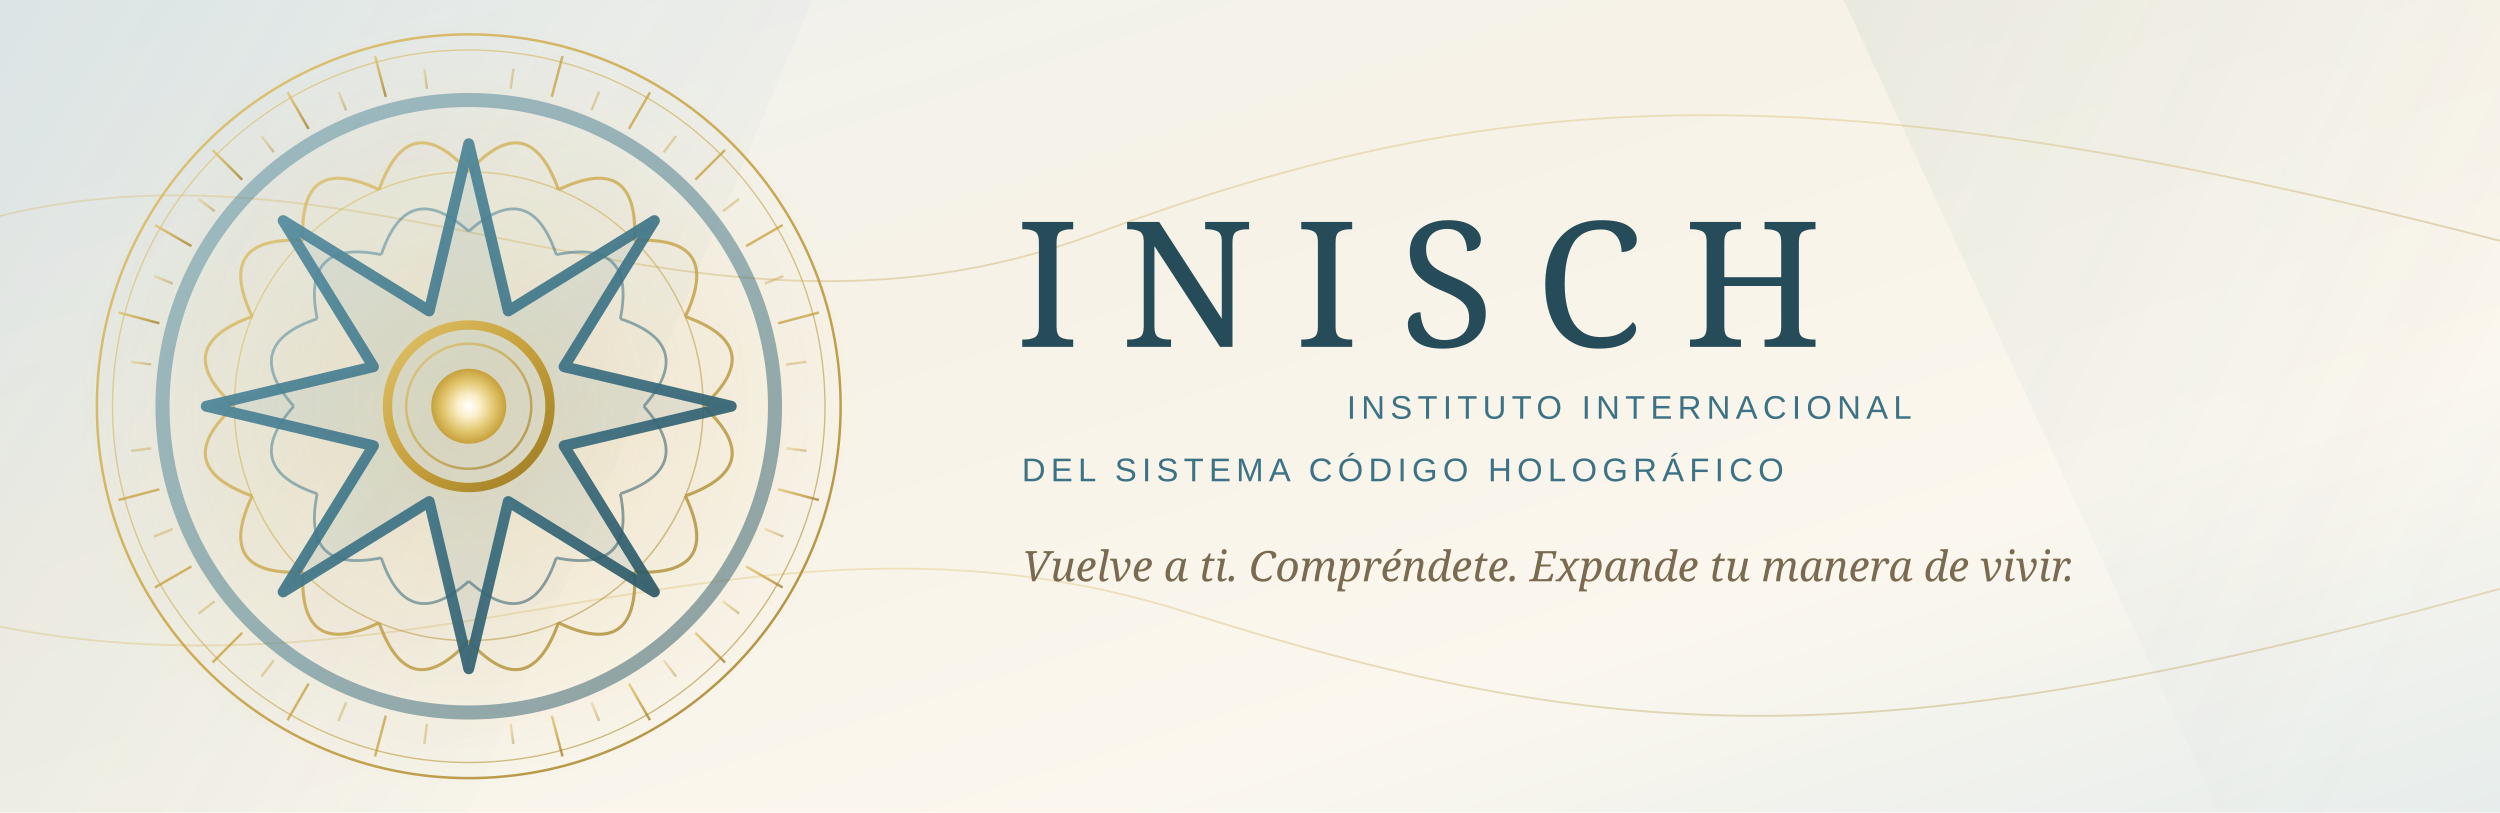
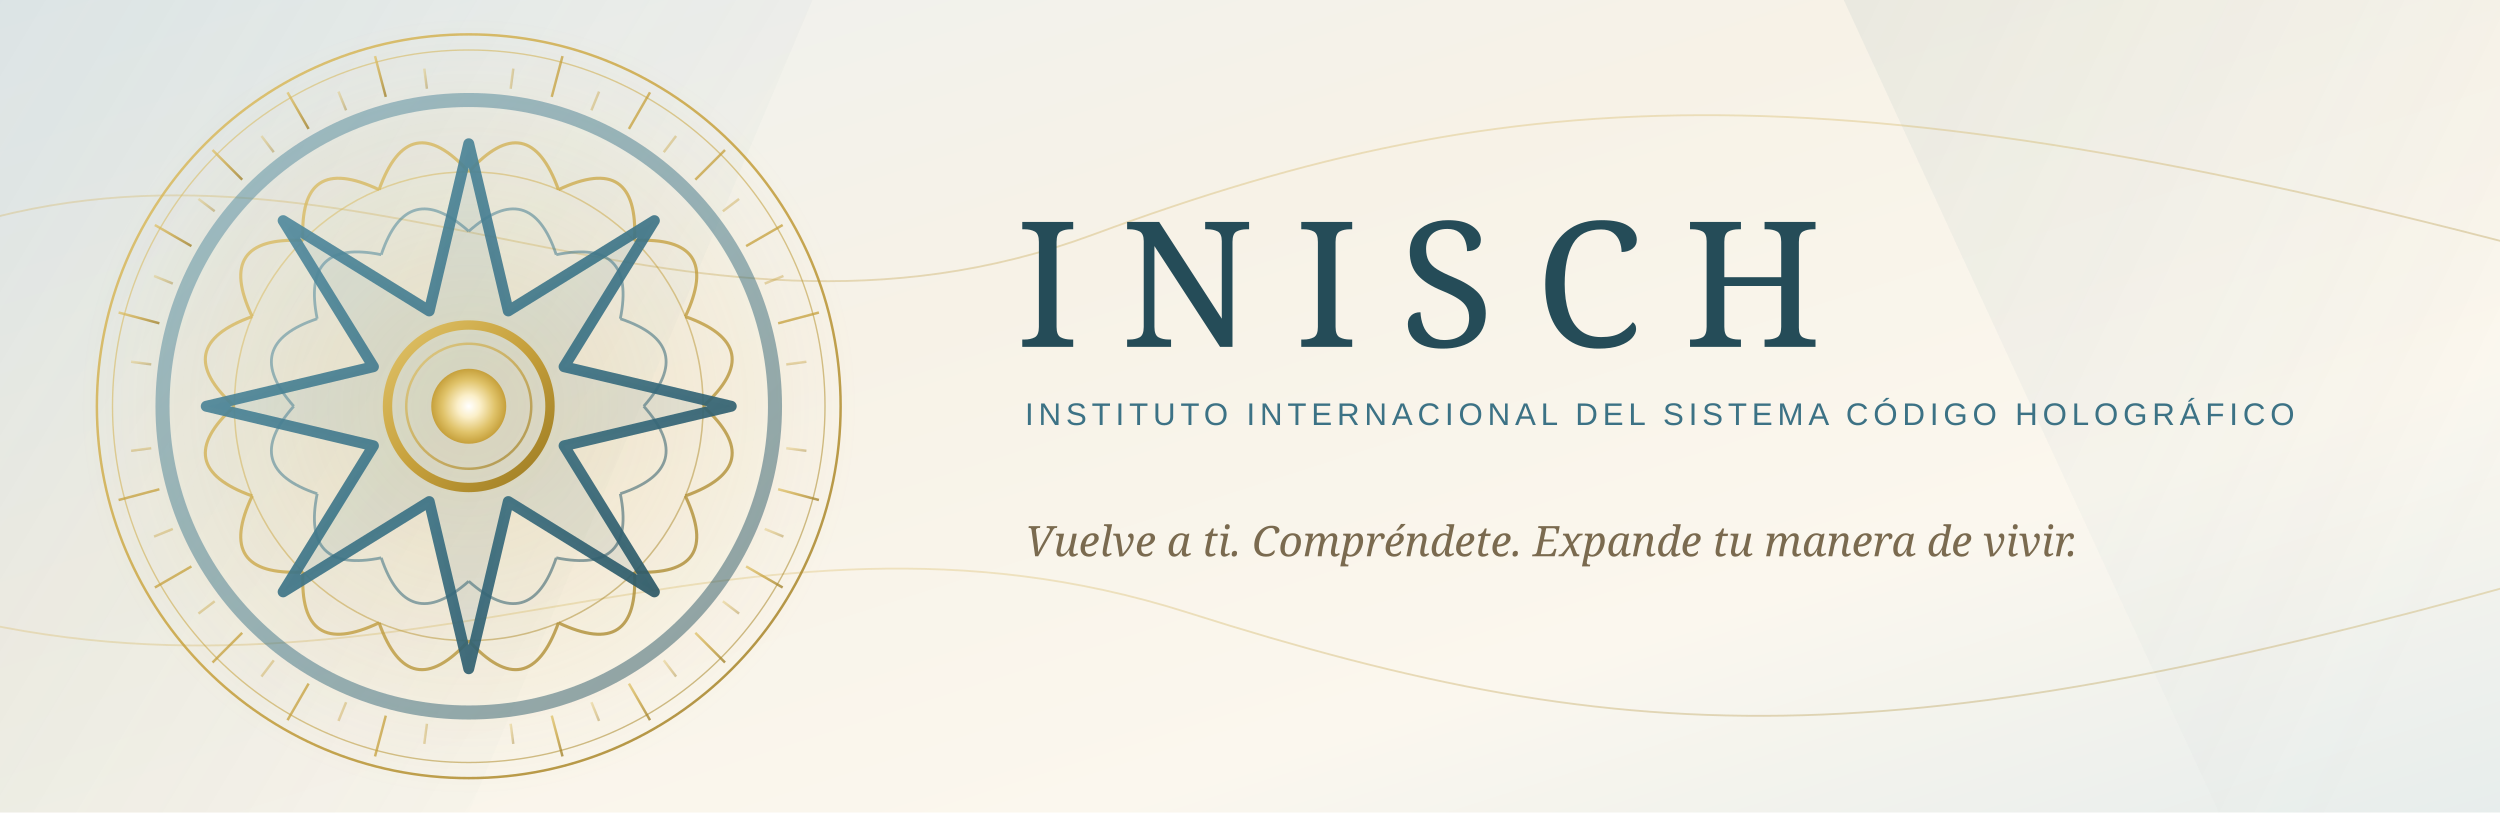
<svg xmlns="http://www.w3.org/2000/svg" viewBox="0 0 1600 520" width="1600" height="520" role="img" aria-label="INISCH — Instituto Internacional del Sistema Codigo Holografico">
  <defs>
    <linearGradient id="bg" x1="0" y1="0" x2="1" y2="1">
      <stop offset="0%" stop-color="#EDF1F0" />
      <stop offset="38%" stop-color="#F7F2E7" />
      <stop offset="72%" stop-color="#FBF7EE" />
      <stop offset="100%" stop-color="#E7EDEC" />
    </linearGradient>
    <linearGradient id="gold" x1="0" y1="0" x2="1" y2="1">
      <stop offset="0%" stop-color="#E0C36A" />
      <stop offset="50%" stop-color="#C6A03B" />
      <stop offset="100%" stop-color="#9C7B22" />
    </linearGradient>
    <linearGradient id="teal" x1="0" y1="0" x2="1" y2="1">
      <stop offset="0%" stop-color="#5A93A6" />
      <stop offset="55%" stop-color="#3C7285" />
      <stop offset="100%" stop-color="#254C58" />
    </linearGradient>
    <radialGradient id="core" cx="50%" cy="50%" r="50%">
      <stop offset="0%" stop-color="#FFFFFF" />
      <stop offset="30%" stop-color="#FBEFC9" />
      <stop offset="70%" stop-color="#E0C36A" />
      <stop offset="100%" stop-color="#C6A03B" />
    </radialGradient>
    <radialGradient id="glow" cx="50%" cy="50%" r="50%">
      <stop offset="0%" stop-color="#C6A03B" stop-opacity="0.20" />
      <stop offset="100%" stop-color="#C6A03B" stop-opacity="0" />
    </radialGradient>
    <linearGradient id="veil" x1="0" y1="0" x2="1" y2="0.6">
      <stop offset="0%" stop-color="#3C7285" stop-opacity="0.10" />
      <stop offset="100%" stop-color="#3C7285" stop-opacity="0" />
    </linearGradient>
  </defs>
  <rect width="1600" height="520" fill="url(#bg)" />
  <path d="M0,0 L520,0 L300,520 L0,520 Z" fill="url(#veil)" />
  <path d="M1180,0 L1600,0 L1600,520 L1420,520 Z" fill="url(#veil)" opacity="0.7" />
  <g stroke="url(#gold)" fill="none" opacity="0.30">
    <path d="M-40,150 C 220,60 430,250 700,150 S 1180,40 1660,170" stroke-width="1.2" />
    <path d="M-40,392 C 260,470 470,300 760,392 S 1220,486 1660,360" stroke-width="1.2" />
  </g>
  <circle cx="300" cy="260" r="250" fill="url(#glow)" />
  <g>
    <circle cx="300" cy="260" r="238" fill="none" stroke="url(#gold)" stroke-width="1.6" opacity="0.85" />
    <circle cx="300" cy="260" r="228" fill="none" stroke="url(#gold)" stroke-width="0.9" opacity="0.55" />
    <line x1="505.0" y1="260.0" x2="532.0" y2="260.0" stroke="url(#gold)" stroke-width="1.6" opacity="0.75" />
    <line x1="503.2" y1="286.8" x2="516.1" y2="288.5" stroke="url(#gold)" stroke-width="1.6" opacity="0.4" />
    <line x1="498.0" y1="313.1" x2="524.1" y2="320.0" stroke="url(#gold)" stroke-width="1.6" opacity="0.75" />
    <line x1="489.4" y1="338.5" x2="501.4" y2="343.4" stroke="url(#gold)" stroke-width="1.6" opacity="0.4" />
    <line x1="477.5" y1="362.5" x2="500.9" y2="376.0" stroke="url(#gold)" stroke-width="1.6" opacity="0.75" />
    <line x1="462.6" y1="384.8" x2="473.0" y2="392.7" stroke="url(#gold)" stroke-width="1.6" opacity="0.4" />
    <line x1="445.0" y1="405.0" x2="464.0" y2="424.0" stroke="url(#gold)" stroke-width="1.6" opacity="0.75" />
    <line x1="424.8" y1="422.6" x2="432.7" y2="433.0" stroke="url(#gold)" stroke-width="1.6" opacity="0.4" />
    <line x1="402.5" y1="437.5" x2="416.0" y2="460.9" stroke="url(#gold)" stroke-width="1.6" opacity="0.75" />
    <line x1="378.5" y1="449.4" x2="383.4" y2="461.4" stroke="url(#gold)" stroke-width="1.6" opacity="0.4" />
    <line x1="353.1" y1="458.0" x2="360.0" y2="484.1" stroke="url(#gold)" stroke-width="1.6" opacity="0.75" />
    <line x1="326.8" y1="463.2" x2="328.5" y2="476.1" stroke="url(#gold)" stroke-width="1.6" opacity="0.4" />
    <line x1="300.0" y1="465.0" x2="300.0" y2="492.0" stroke="url(#gold)" stroke-width="1.6" opacity="0.75" />
    <line x1="273.2" y1="463.2" x2="271.5" y2="476.1" stroke="url(#gold)" stroke-width="1.6" opacity="0.4" />
    <line x1="246.9" y1="458.0" x2="240.0" y2="484.1" stroke="url(#gold)" stroke-width="1.6" opacity="0.75" />
    <line x1="221.5" y1="449.4" x2="216.6" y2="461.4" stroke="url(#gold)" stroke-width="1.6" opacity="0.4" />
    <line x1="197.5" y1="437.5" x2="184.0" y2="460.9" stroke="url(#gold)" stroke-width="1.6" opacity="0.75" />
    <line x1="175.2" y1="422.6" x2="167.3" y2="433.0" stroke="url(#gold)" stroke-width="1.6" opacity="0.4" />
    <line x1="155.0" y1="405.0" x2="136.0" y2="424.0" stroke="url(#gold)" stroke-width="1.6" opacity="0.75" />
    <line x1="137.4" y1="384.8" x2="127.0" y2="392.7" stroke="url(#gold)" stroke-width="1.6" opacity="0.4" />
    <line x1="122.5" y1="362.5" x2="99.1" y2="376.0" stroke="url(#gold)" stroke-width="1.6" opacity="0.75" />
    <line x1="110.6" y1="338.5" x2="98.6" y2="343.4" stroke="url(#gold)" stroke-width="1.6" opacity="0.4" />
    <line x1="102.0" y1="313.1" x2="75.9" y2="320.0" stroke="url(#gold)" stroke-width="1.6" opacity="0.75" />
    <line x1="96.8" y1="286.8" x2="83.9" y2="288.5" stroke="url(#gold)" stroke-width="1.6" opacity="0.4" />
    <line x1="95.0" y1="260.0" x2="68.0" y2="260.0" stroke="url(#gold)" stroke-width="1.6" opacity="0.75" />
    <line x1="96.8" y1="233.2" x2="83.9" y2="231.5" stroke="url(#gold)" stroke-width="1.6" opacity="0.4" />
    <line x1="102.0" y1="206.9" x2="75.9" y2="200.0" stroke="url(#gold)" stroke-width="1.6" opacity="0.75" />
    <line x1="110.6" y1="181.5" x2="98.6" y2="176.6" stroke="url(#gold)" stroke-width="1.6" opacity="0.4" />
    <line x1="122.5" y1="157.5" x2="99.1" y2="144.0" stroke="url(#gold)" stroke-width="1.6" opacity="0.75" />
    <line x1="137.4" y1="135.2" x2="127.0" y2="127.3" stroke="url(#gold)" stroke-width="1.6" opacity="0.4" />
    <line x1="155.0" y1="115.0" x2="136.0" y2="96.0" stroke="url(#gold)" stroke-width="1.6" opacity="0.75" />
    <line x1="175.2" y1="97.4" x2="167.3" y2="87.0" stroke="url(#gold)" stroke-width="1.6" opacity="0.4" />
    <line x1="197.5" y1="82.5" x2="184.0" y2="59.1" stroke="url(#gold)" stroke-width="1.6" opacity="0.75" />
    <line x1="221.5" y1="70.6" x2="216.6" y2="58.6" stroke="url(#gold)" stroke-width="1.6" opacity="0.4" />
    <line x1="246.9" y1="62.0" x2="240.0" y2="35.9" stroke="url(#gold)" stroke-width="1.6" opacity="0.75" />
    <line x1="273.2" y1="56.8" x2="271.5" y2="43.9" stroke="url(#gold)" stroke-width="1.6" opacity="0.4" />
    <line x1="300.0" y1="55.0" x2="300.0" y2="28.0" stroke="url(#gold)" stroke-width="1.6" opacity="0.75" />
    <line x1="326.8" y1="56.8" x2="328.5" y2="43.9" stroke="url(#gold)" stroke-width="1.6" opacity="0.4" />
    <line x1="353.1" y1="62.0" x2="360.0" y2="35.9" stroke="url(#gold)" stroke-width="1.6" opacity="0.75" />
    <line x1="378.5" y1="70.6" x2="383.4" y2="58.6" stroke="url(#gold)" stroke-width="1.6" opacity="0.4" />
    <line x1="402.5" y1="82.5" x2="416.0" y2="59.1" stroke="url(#gold)" stroke-width="1.6" opacity="0.75" />
    <line x1="424.8" y1="97.4" x2="432.7" y2="87.0" stroke="url(#gold)" stroke-width="1.6" opacity="0.4" />
    <line x1="445.0" y1="115.0" x2="464.0" y2="96.0" stroke="url(#gold)" stroke-width="1.6" opacity="0.75" />
    <line x1="462.6" y1="135.2" x2="473.0" y2="127.3" stroke="url(#gold)" stroke-width="1.6" opacity="0.4" />
    <line x1="477.5" y1="157.5" x2="500.9" y2="144.0" stroke="url(#gold)" stroke-width="1.6" opacity="0.75" />
    <line x1="489.4" y1="181.5" x2="501.4" y2="176.6" stroke="url(#gold)" stroke-width="1.6" opacity="0.4" />
    <line x1="498.0" y1="206.9" x2="524.1" y2="200.0" stroke="url(#gold)" stroke-width="1.6" opacity="0.75" />
    <line x1="503.2" y1="233.2" x2="516.1" y2="231.5" stroke="url(#gold)" stroke-width="1.6" opacity="0.4" />
    <circle cx="300" cy="260" r="196" fill="none" stroke="url(#teal)" stroke-width="9" opacity="0.5" />
    <path d="M450.0,260.0 Q492.2,298.2 438.6,317.4 M438.6,317.4 Q463.0,368.9 406.1,366.1 M406.1,366.1 Q408.9,423.0 357.4,398.6 M357.4,398.6 Q338.2,452.2 300.0,410.0 M300.0,410.0 Q261.8,452.2 242.6,398.6 M242.6,398.6 Q191.1,423.0 193.9,366.1 M193.9,366.1 Q137.0,368.9 161.4,317.4 M161.4,317.4 Q107.8,298.2 150.0,260.0 M150.0,260.0 Q107.8,221.8 161.4,202.6 M161.4,202.6 Q137.0,151.1 193.9,153.9 M193.9,153.9 Q191.1,97.0 242.6,121.4 M242.6,121.4 Q261.8,67.8 300.0,110.0 M300.0,110.0 Q338.2,67.8 357.4,121.4 M357.4,121.4 Q408.9,97.0 406.1,153.9 M406.1,153.9 Q463.0,151.1 438.6,202.6 M438.6,202.6 Q492.2,221.8 450.0,260.0" fill="none" stroke="url(#gold)" stroke-width="2" opacity="0.75" />
    <path d="M412.0,260.0 Q446.8,299.3 397.0,316.0 M397.0,316.0 Q407.5,367.5 356.0,357.0 M356.0,357.0 Q339.3,406.8 300.0,372.0 M300.0,372.0 Q260.7,406.8 244.0,357.0 M244.0,357.0 Q192.5,367.5 203.0,316.0 M203.0,316.0 Q153.2,299.3 188.0,260.0 M188.0,260.0 Q153.2,220.7 203.0,204.0 M203.0,204.0 Q192.5,152.5 244.0,163.0 M244.0,163.0 Q260.7,113.2 300.0,148.0 M300.0,148.0 Q339.3,113.2 356.0,163.0 M356.0,163.0 Q407.5,152.5 397.0,204.0 M397.0,204.0 Q446.8,220.7 412.0,260.0" fill="none" stroke="url(#teal)" stroke-width="1.8" opacity="0.55" />
    <circle cx="300" cy="260" r="150" fill="none" stroke="url(#gold)" stroke-width="1" opacity="0.5" />
    <polygon points="300.0,92.0 274.7,199.0 181.2,141.2 239.0,234.7 132.0,260.0 239.0,285.3 181.2,378.8 274.7,321.0 300.0,428.0 325.3,321.0 418.8,378.8 361.0,285.3 468.0,260.0 361.0,234.7 418.8,141.2 325.3,199.0" fill="none" stroke="url(#teal)" stroke-width="7" stroke-linejoin="round" opacity="0.92" />
    <polygon points="300.0,92.0 274.7,199.0 181.2,141.2 239.0,234.7 132.0,260.0 239.0,285.3 181.2,378.8 274.7,321.0 300.0,428.0 325.3,321.0 418.8,378.8 361.0,285.3 468.0,260.0 361.0,234.7 418.8,141.2 325.3,199.0" fill="url(#teal)" opacity="0.10" />
    <circle cx="300" cy="260" r="52" fill="none" stroke="url(#gold)" stroke-width="6" />
    <circle cx="300" cy="260" r="40" fill="none" stroke="url(#gold)" stroke-width="1.6" opacity="0.7" />
    <circle cx="300" cy="260" r="24" fill="url(#core)" />
    <g stroke="url(#gold)" stroke-width="2.2" opacity="0.9" stroke-linecap="round">
      <line x1="300" y1="222" x2="300" y2="202" />
      <line x1="300" y1="298" x2="300" y2="318" />
      <line x1="262" y1="260" x2="242" y2="260" />
      <line x1="338" y1="260" x2="358" y2="260" />
    </g>
  </g>
  <g transform="translate(650, 0)">
    <text x="0" y="222" font-family="Georgia, 'Cormorant Garamond', serif" font-size="112" letter-spacing="26" fill="#254C58">INISCH</text>
-     <line x1="4" y1="262" x2="196" y2="262" stroke="url(#gold)" stroke-width="2" />
-     <text x="212" y="268" font-family="'Jost', 'Helvetica Neue', Arial, sans-serif" font-size="21" letter-spacing="3.4" fill="#3C7285">INSTITUTO INTERNACIONAL</text>
-     <text x="4" y="308" font-family="'Jost', 'Helvetica Neue', Arial, sans-serif" font-size="21" letter-spacing="3.4" fill="#3C7285">DEL SISTEMA CÓDIGO HOLOGRÁFICO</text>
-     <text x="4" y="372" font-family="Georgia, 'Cormorant Garamond', serif" font-style="italic" font-size="27" fill="#7A6A4F">Vuelve a ti. Compréndete. Expande tu manera de vivir.</text>
+     <text x="6" y="272" font-family="'Jost', 'Helvetica Neue', Arial, sans-serif" font-size="20" letter-spacing="3.1" fill="#3C7285">INSTITUTO INTERNACIONAL DEL SISTEMA CÓDIGO HOLOGRÁFICO</text>
+     <line x1="6" y1="304" x2="430" y2="304" stroke="url(#gold)" stroke-width="2" opacity="0.85" />
+     <text x="6" y="356" font-family="Georgia, 'Cormorant Garamond', serif" font-style="italic" font-size="27" fill="#7A6A4F">Vuelve a ti. Compréndete. Expande tu manera de vivir.</text>
  </g>
</svg>
